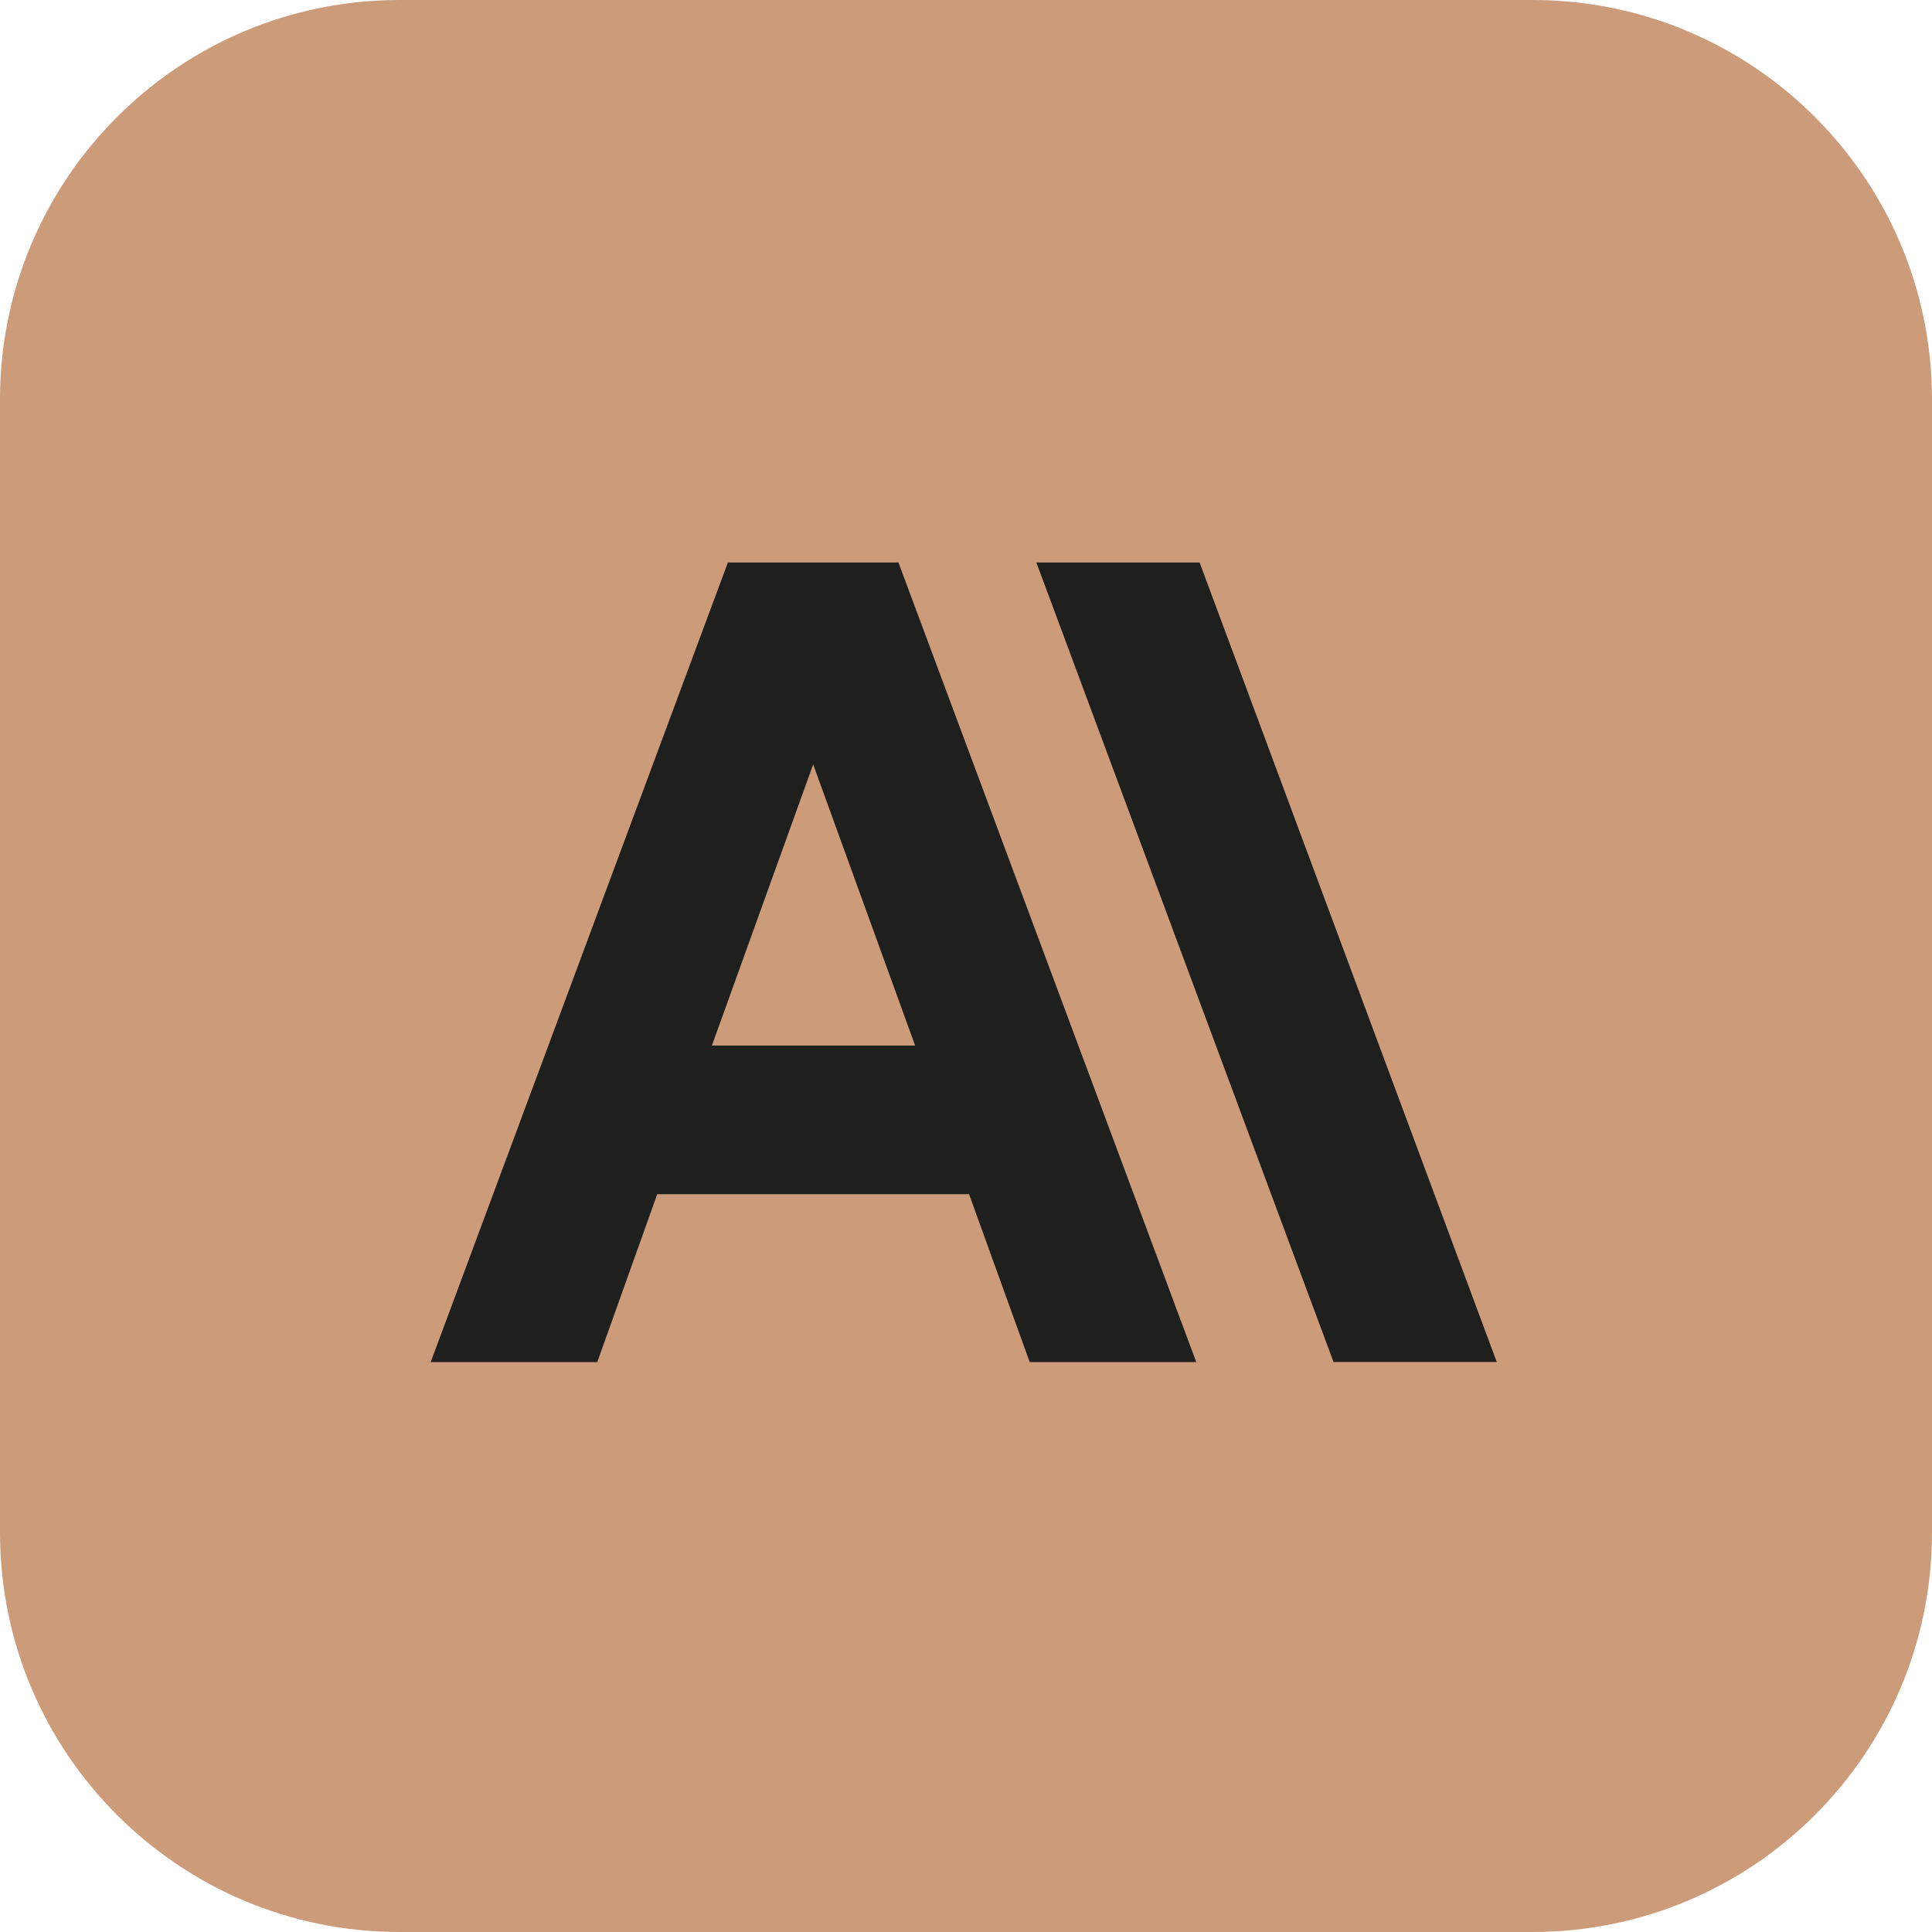
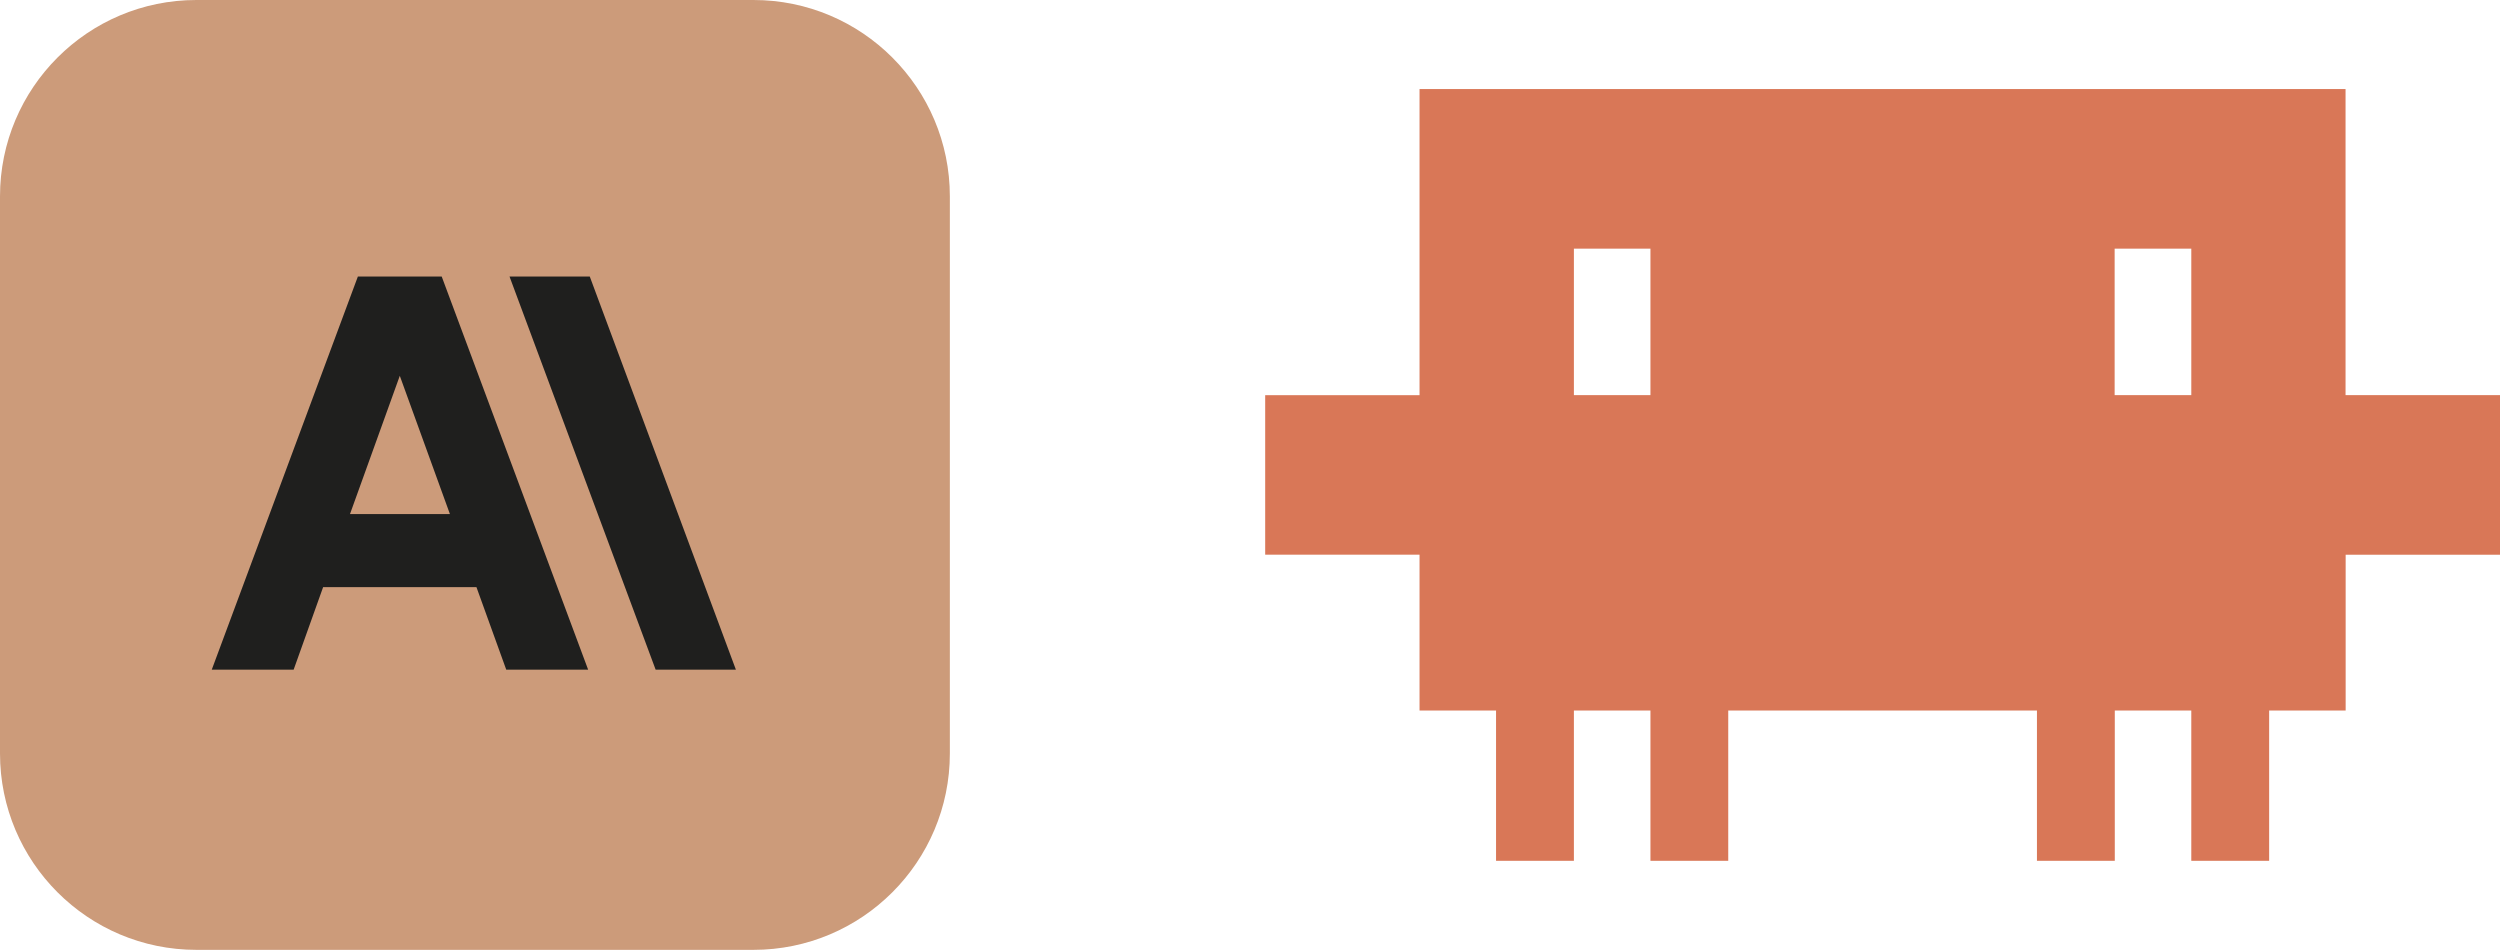
- <svg xmlns="http://www.w3.org/2000/svg" id="claude-ai-icon" width="319.168" height="319.168" viewBox="0 0 319.168 319.168">
-   <rect id="長方形_3400" data-name="長方形 3400" width="319.168" height="319.168" rx="66" transform="translate(0 0)" fill="#cc9b7a" />
-   <path id="パス_13213" data-name="パス 13213" d="M241.407,149.787H214.44l49.093,132.086,26.967,0Zm-77.929,0L114.385,281.876H141.9l9.907-27.738,51.514,0,10.015,27.74h27.518l-49.2-132.089Zm-2.643,79.8,16.733-46.45,16.84,46.45Z" transform="translate(-43.23 -56.86)" fill="#1f1f1e" />
+ <svg xmlns="http://www.w3.org/2000/svg" width="840.043" height="319.168" viewBox="0 0 840.043 319.168">
+   <g id="グループ_16209" data-name="グループ 16209" transform="translate(267 -5382.416)">
+     <g id="claude-ai-icon" transform="translate(-267 5382.416)">
+       <rect id="長方形_3400" data-name="長方形 3400" width="319.168" height="319.168" rx="66" transform="translate(0 0)" fill="#cc9b7a" />
+       <path id="パス_13213" data-name="パス 13213" d="M241.407,149.787H214.44l49.093,132.086,26.967,0Zm-77.929,0L114.385,281.876H141.9l9.907-27.738,51.514,0,10.015,27.74h27.518l-49.2-132.089Zm-2.643,79.8,16.733-46.45,16.84,46.45Z" transform="translate(-43.23 -56.86)" fill="#1f1f1e" />
+     </g>
+     <path id="claudecode-color" d="M363.019,107.848h51.9v53.628H363.053v52.349H337.346v50.5H311.189v-50.5H285.481v50.5H259.324v-50.5H155.594v50.5h-26.14v-50.5H103.73v50.5H77.572v-50.5H51.865V161.459H0V107.865H51.865V5H363.019V107.848Zm-259.289,0h25.725V58.628H103.73Zm181.7,0h25.76V58.628h-25.76Z" transform="translate(158.125 5407.338)" fill="#d97757" fill-rule="evenodd" />
+   </g>
</svg>
